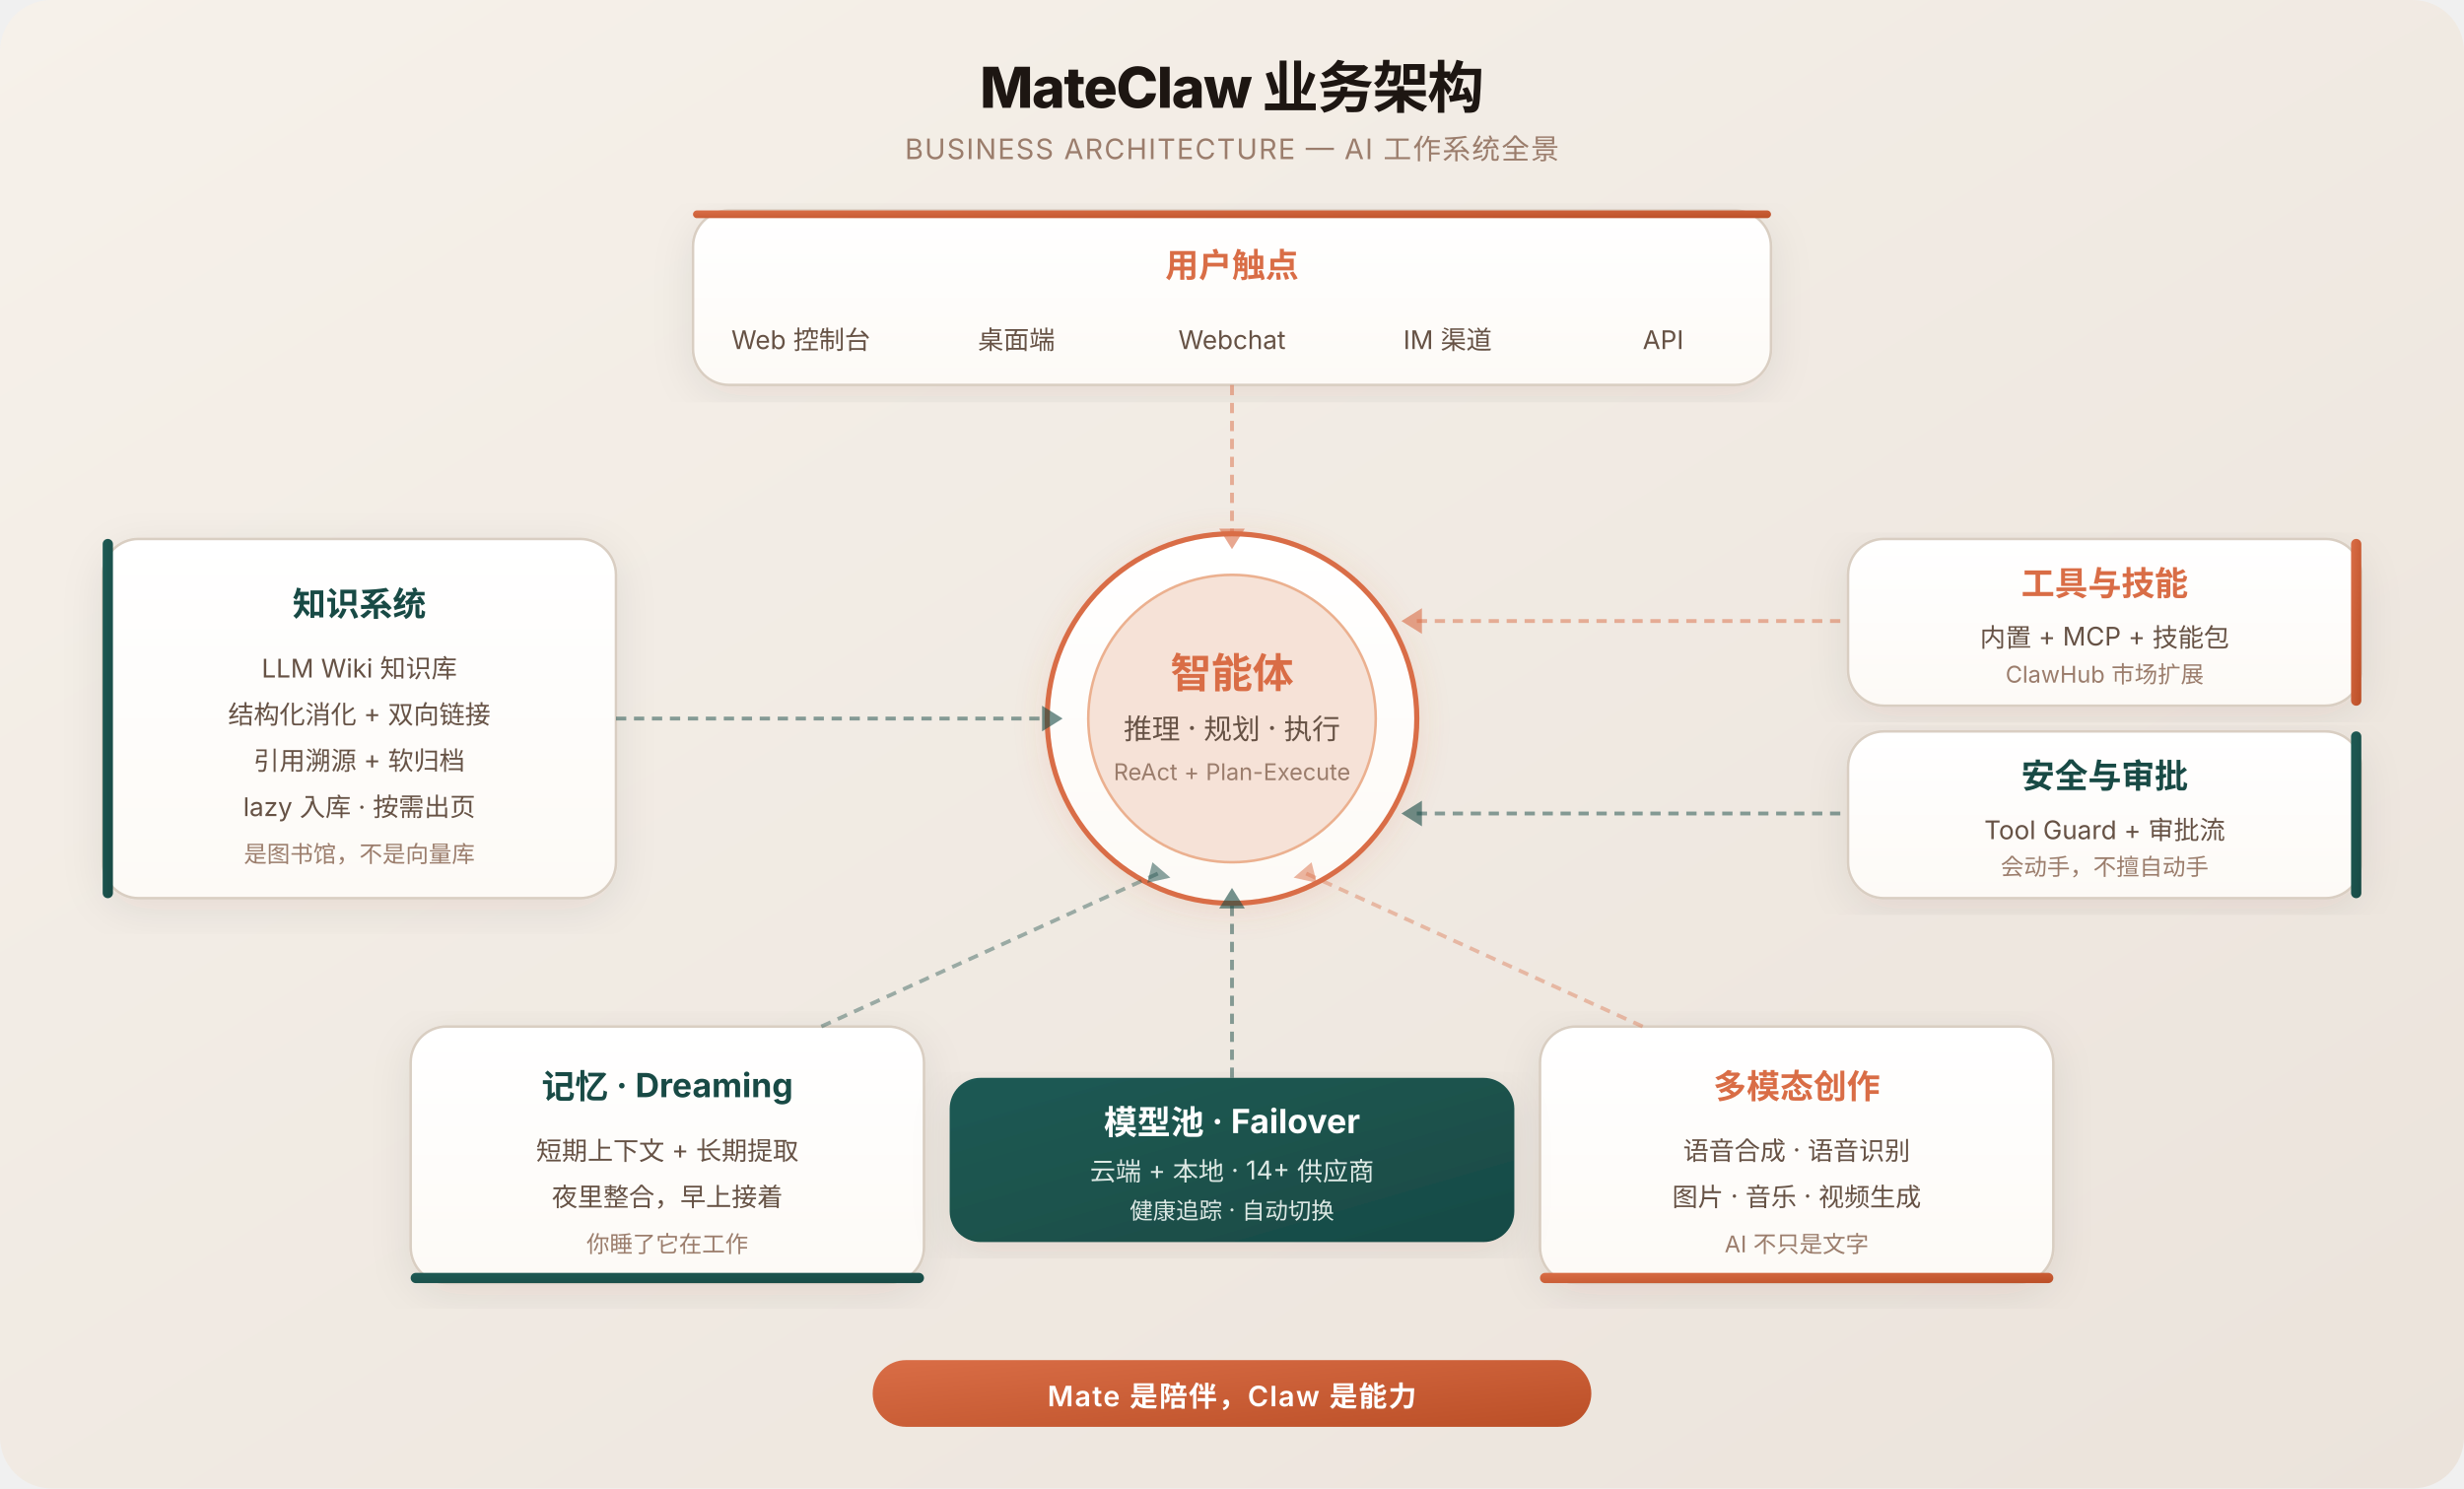
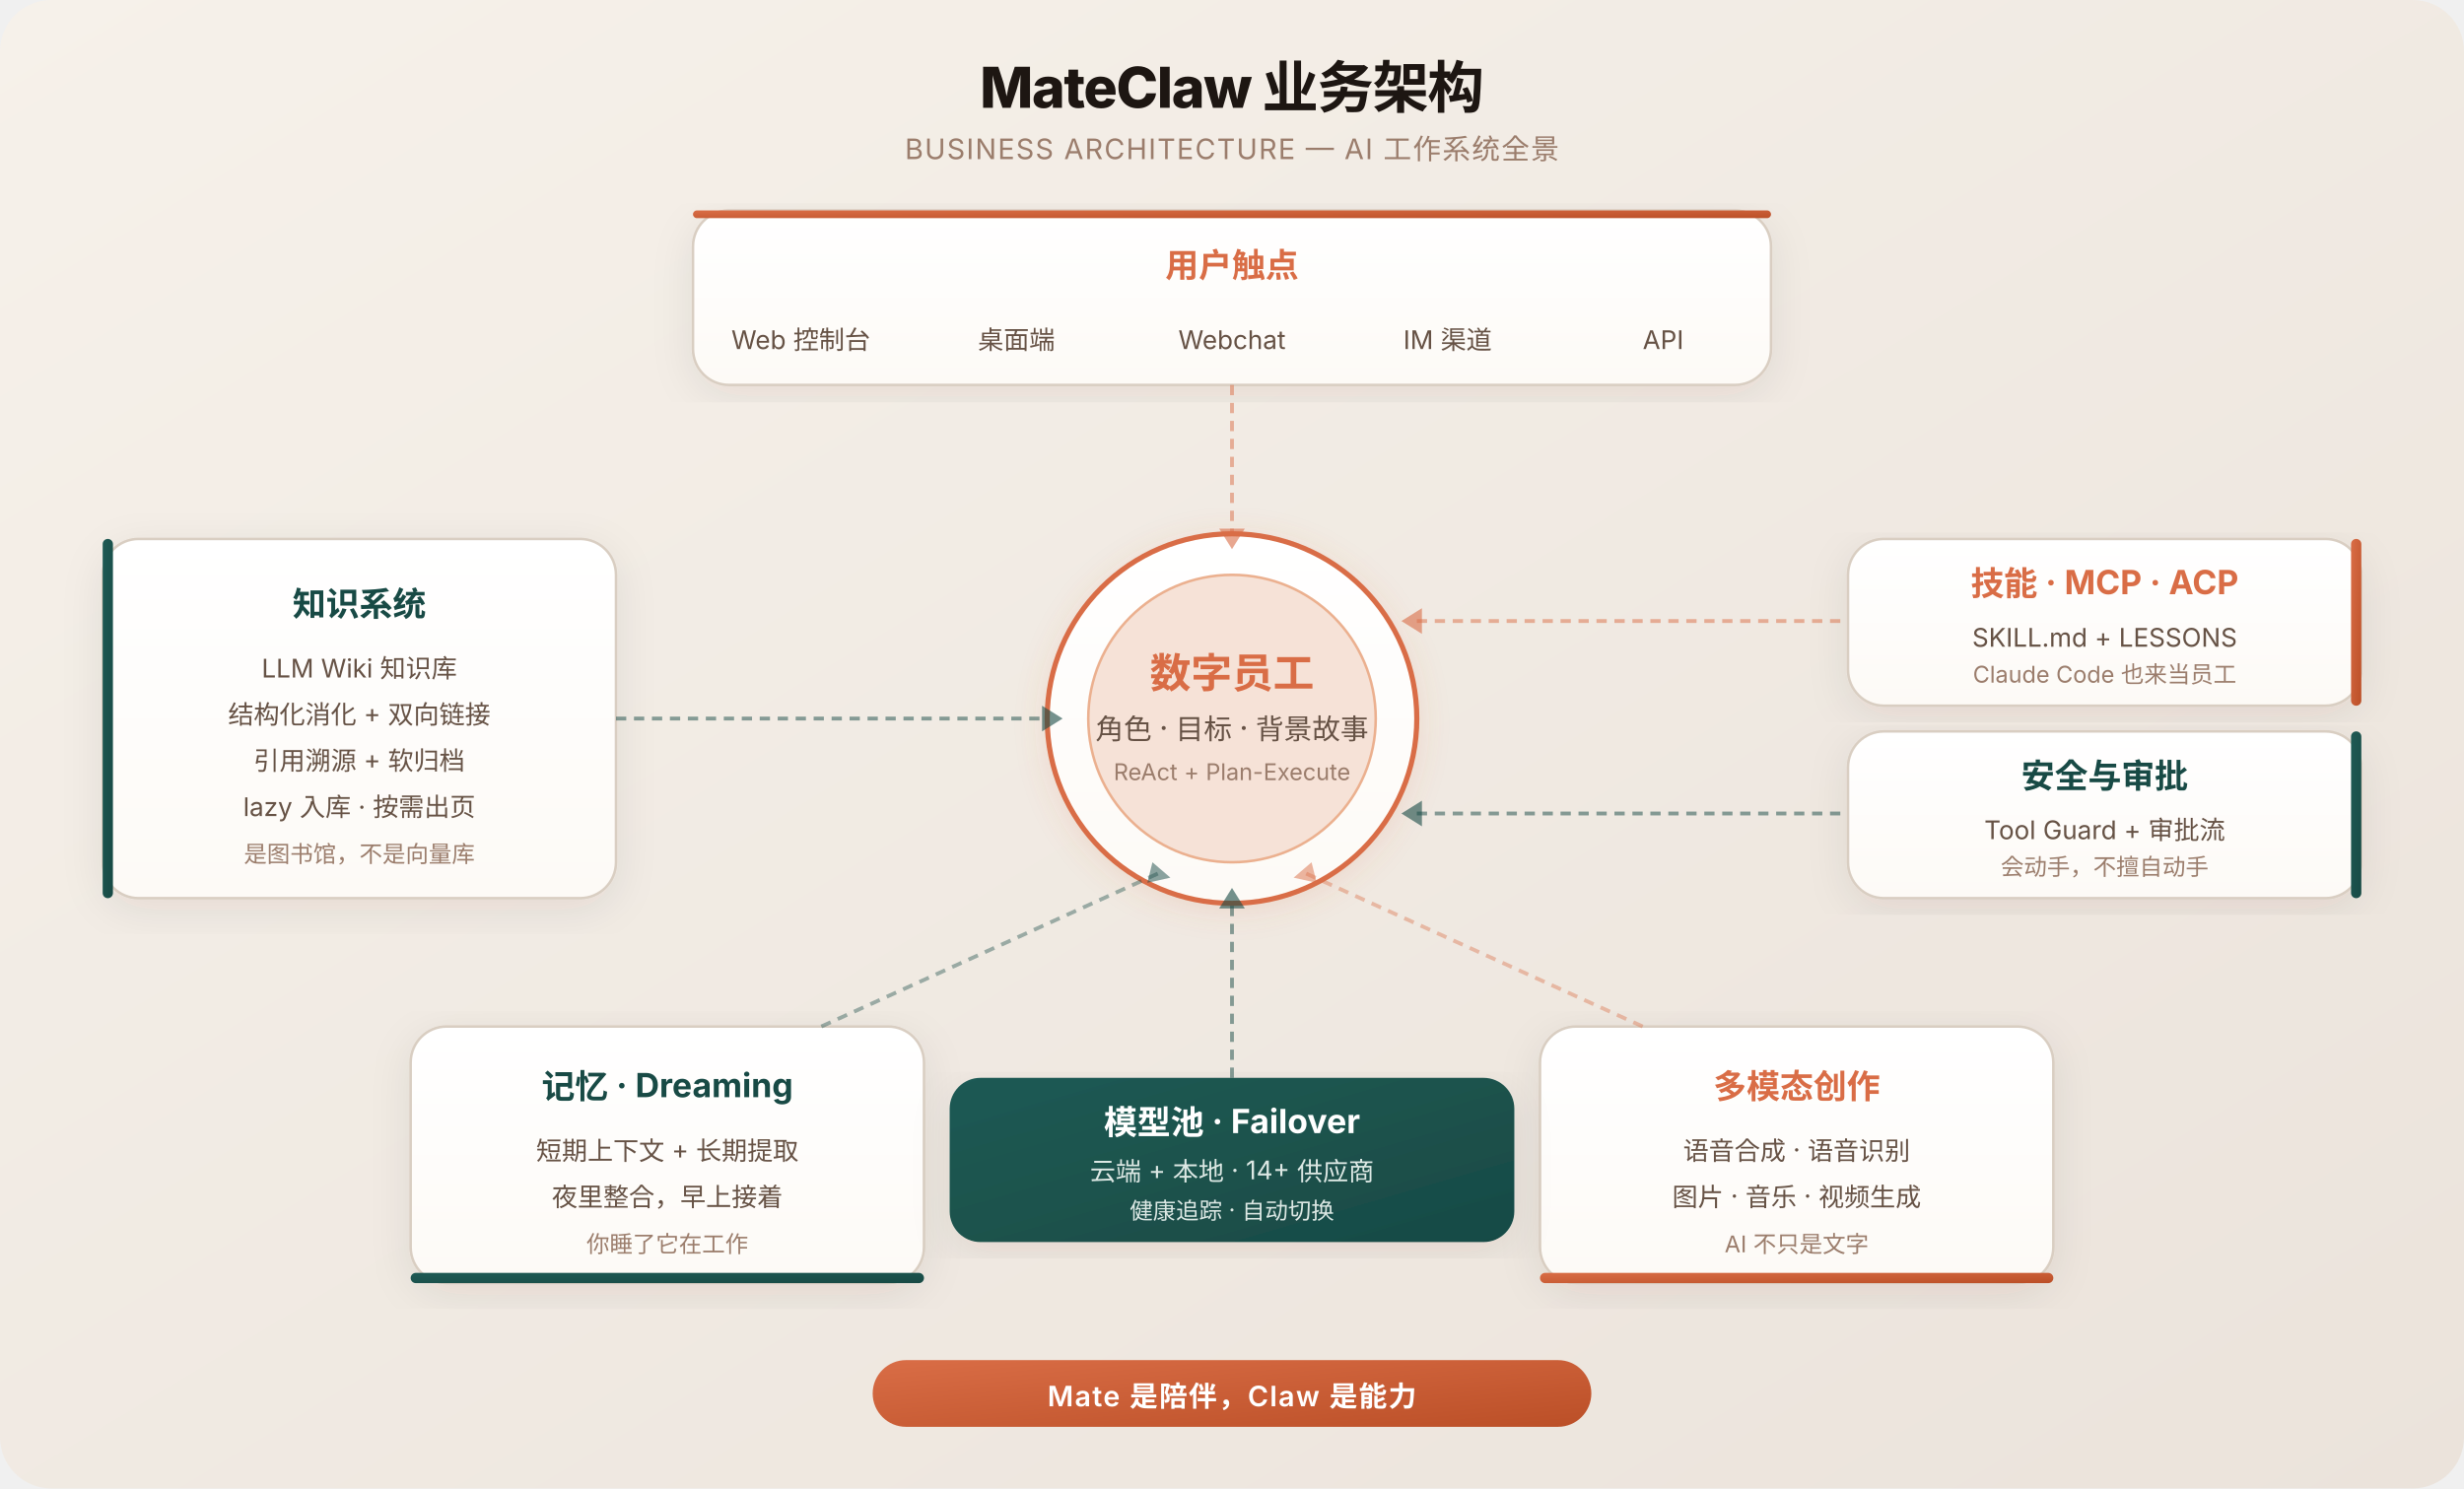
<svg xmlns="http://www.w3.org/2000/svg" viewBox="0 0 960 580" font-family="'Inter','PingFang SC','Microsoft YaHei',sans-serif">
  <defs>
    <linearGradient id="bg" x1="0" y1="0" x2="1" y2="1">
      <stop offset="0%" stop-color="#f6f1ea" />
      <stop offset="100%" stop-color="#ebe3db" />
    </linearGradient>
    <linearGradient id="primary" x1="0" y1="0" x2="1" y2="1">
      <stop offset="0%" stop-color="#d96d46" />
      <stop offset="100%" stop-color="#bb4f27" />
    </linearGradient>
    <linearGradient id="accent" x1="0" y1="0" x2="1" y2="1">
      <stop offset="0%" stop-color="#1e5a54" />
      <stop offset="100%" stop-color="#184a45" />
    </linearGradient>
    <linearGradient id="warm" x1="0" y1="0" x2="0" y2="1">
      <stop offset="0%" stop-color="#ffffff" />
      <stop offset="100%" stop-color="#fdfaf6" />
    </linearGradient>
    <filter id="shadow">
      <feDropShadow dx="0" dy="4" stdDeviation="8" flood-color="#3a2013" flood-opacity="0.08" />
    </filter>
    <filter id="glow">
      <feDropShadow dx="0" dy="2" stdDeviation="6" flood-color="#d96d46" flood-opacity="0.15" />
    </filter>
  </defs>
  <rect width="960" height="580" rx="20" fill="url(#bg)" />
  <text x="480" y="42" text-anchor="middle" font-size="22" font-weight="800" fill="#1d1612" letter-spacing="-0.5">MateClaw 业务架构</text>
  <text x="480" y="62" text-anchor="middle" font-size="11" fill="#9b7d6c" letter-spacing="0.5">BUSINESS ARCHITECTURE — AI 工作系统全景</text>
  <circle cx="480" cy="280" r="72" fill="url(#warm)" stroke="#d96d46" stroke-width="2" filter="url(#glow)" />
  <circle cx="480" cy="280" r="56" fill="#f6e2d7" stroke="#ebb08f" stroke-width="1" />
-   <text x="480" y="268" text-anchor="middle" font-size="16" font-weight="800" fill="#d96d46">智能体</text>
-   <text x="480" y="288" text-anchor="middle" font-size="11" font-weight="500" fill="#665245">推理 · 规划 · 执行</text>
+   <text x="480" y="268" text-anchor="middle" font-size="16" font-weight="800" fill="#d96d46">数字员工</text>
+   <text x="480" y="288" text-anchor="middle" font-size="11" font-weight="500" fill="#665245">角色 · 目标 · 背景故事</text>
  <text x="480" y="304" text-anchor="middle" font-size="9" fill="#9b7d6c">ReAct + Plan-Execute</text>
  <rect x="270" y="82" width="420" height="68" rx="14" fill="url(#warm)" stroke="#d9cec2" stroke-width="1" filter="url(#shadow)" />
  <rect x="270" y="82" width="420" height="3" rx="1.5" fill="url(#primary)" />
  <text x="480" y="108" text-anchor="middle" font-size="13" font-weight="700" fill="#d96d46">用户触点</text>
  <text x="312" y="136" text-anchor="middle" font-size="10" fill="#665245">Web 控制台</text>
  <text x="396" y="136" text-anchor="middle" font-size="10" fill="#665245">桌面端</text>
  <text x="480" y="136" text-anchor="middle" font-size="10" fill="#665245">Webchat</text>
  <text x="564" y="136" text-anchor="middle" font-size="10" fill="#665245">IM 渠道</text>
  <text x="648" y="136" text-anchor="middle" font-size="10" fill="#665245">API</text>
  <line x1="480" y1="150" x2="480" y2="208" stroke="#d96d46" stroke-width="1.5" stroke-dasharray="4,3" opacity="0.5" />
  <polygon points="475,206 480,214 485,206" fill="#d96d46" opacity="0.6" />
  <rect x="40" y="210" width="200" height="140" rx="14" fill="url(#warm)" stroke="#d9cec2" stroke-width="1" filter="url(#shadow)" />
  <rect x="40" y="210" width="4" height="140" rx="2" fill="url(#accent)" />
  <text x="140" y="240" text-anchor="middle" font-size="13" font-weight="700" fill="#184a45">知识系统</text>
  <text x="140" y="264" text-anchor="middle" font-size="10" fill="#665245">LLM Wiki 知识库</text>
  <text x="140" y="282" text-anchor="middle" font-size="10" fill="#665245">结构化消化 + 双向链接</text>
  <text x="140" y="300" text-anchor="middle" font-size="10" fill="#665245">引用溯源 + 软归档</text>
  <text x="140" y="318" text-anchor="middle" font-size="10" fill="#665245">lazy 入库 · 按需出页</text>
  <text x="140" y="336" text-anchor="middle" font-size="9" fill="#9b7d6c">是图书馆，不是向量库</text>
  <line x1="240" y1="280" x2="408" y2="280" stroke="#184a45" stroke-width="1.5" stroke-dasharray="4,3" opacity="0.5" />
  <polygon points="406,275 414,280 406,285" fill="#184a45" opacity="0.6" />
  <rect x="720" y="210" width="200" height="65" rx="14" fill="url(#warm)" stroke="#d9cec2" stroke-width="1" filter="url(#shadow)" />
  <rect x="916" y="210" width="4" height="65" rx="2" fill="url(#primary)" />
-   <text x="820" y="232" text-anchor="middle" font-size="13" font-weight="700" fill="#d96d46">工具与技能</text>
-   <text x="820" y="252" text-anchor="middle" font-size="10" fill="#665245">内置 + MCP + 技能包</text>
-   <text x="820" y="266" text-anchor="middle" font-size="9" fill="#9b7d6c">ClawHub 市场扩展</text>
+   <text x="820" y="232" text-anchor="middle" font-size="13" font-weight="700" fill="#d96d46">技能 · MCP · ACP</text>
+   <text x="820" y="252" text-anchor="middle" font-size="10" fill="#665245">SKILL.md + LESSONS</text>
+   <text x="820" y="266" text-anchor="middle" font-size="9" fill="#9b7d6c">Claude Code 也来当员工</text>
  <line x1="552" y1="242" x2="720" y2="242" stroke="#d96d46" stroke-width="1.5" stroke-dasharray="4,3" opacity="0.5" />
  <polygon points="554,237 546,242 554,247" fill="#d96d46" opacity="0.6" />
  <rect x="720" y="285" width="200" height="65" rx="14" fill="url(#warm)" stroke="#d9cec2" stroke-width="1" filter="url(#shadow)" />
  <rect x="916" y="285" width="4" height="65" rx="2" fill="url(#accent)" />
  <text x="820" y="307" text-anchor="middle" font-size="13" font-weight="700" fill="#184a45">安全与审批</text>
  <text x="820" y="327" text-anchor="middle" font-size="10" fill="#665245">Tool Guard + 审批流</text>
  <text x="820" y="341" text-anchor="middle" font-size="9" fill="#9b7d6c">会动手，不擅自动手</text>
  <line x1="552" y1="317" x2="720" y2="317" stroke="#184a45" stroke-width="1.5" stroke-dasharray="4,3" opacity="0.5" />
  <polygon points="554,312 546,317 554,322" fill="#184a45" opacity="0.6" />
  <rect x="160" y="400" width="200" height="100" rx="14" fill="url(#warm)" stroke="#d9cec2" stroke-width="1" filter="url(#shadow)" />
  <rect x="160" y="496" width="200" height="4" rx="2" fill="url(#accent)" />
  <text x="260" y="428" text-anchor="middle" font-size="13" font-weight="700" fill="#184a45">记忆 · Dreaming</text>
  <text x="260" y="452" text-anchor="middle" font-size="10" fill="#665245">短期上下文 + 长期提取</text>
  <text x="260" y="470" text-anchor="middle" font-size="10" fill="#665245">夜里整合，早上接着</text>
  <text x="260" y="488" text-anchor="middle" font-size="9" fill="#9b7d6c">你睡了它在工作</text>
  <line x1="320" y1="400" x2="452" y2="340" stroke="#184a45" stroke-width="1.5" stroke-dasharray="4,3" opacity="0.4" />
  <polygon points="449,336 456,342 447,344" fill="#184a45" opacity="0.5" />
  <rect x="600" y="400" width="200" height="100" rx="14" fill="url(#warm)" stroke="#d9cec2" stroke-width="1" filter="url(#shadow)" />
  <rect x="600" y="496" width="200" height="4" rx="2" fill="url(#primary)" />
  <text x="700" y="428" text-anchor="middle" font-size="13" font-weight="700" fill="#d96d46">多模态创作</text>
  <text x="700" y="452" text-anchor="middle" font-size="10" fill="#665245">语音合成 · 语音识别</text>
  <text x="700" y="470" text-anchor="middle" font-size="10" fill="#665245">图片 · 音乐 · 视频生成</text>
  <text x="700" y="488" text-anchor="middle" font-size="9" fill="#9b7d6c">AI 不只是文字</text>
  <line x1="640" y1="400" x2="508" y2="340" stroke="#d96d46" stroke-width="1.5" stroke-dasharray="4,3" opacity="0.4" />
  <polygon points="513,344 504,342 511,336" fill="#d96d46" opacity="0.5" />
  <rect x="370" y="420" width="220" height="64" rx="12" fill="url(#accent)" filter="url(#shadow)" />
  <text x="480" y="442" text-anchor="middle" font-size="13" font-weight="700" fill="#ffffff">模型池 · Failover</text>
  <text x="480" y="460" text-anchor="middle" font-size="10" fill="#dce8e4">云端 + 本地 · 14+ 供应商</text>
  <text x="480" y="475" text-anchor="middle" font-size="9" fill="#dce8e4">健康追踪 · 自动切换</text>
  <line x1="480" y1="420" x2="480" y2="352" stroke="#184a45" stroke-width="1.5" stroke-dasharray="4,3" opacity="0.5" />
  <polygon points="475,354 480,346 485,354" fill="#184a45" opacity="0.6" />
  <rect x="340" y="530" width="280" height="26" rx="13" fill="url(#primary)" />
  <text x="480" y="548" text-anchor="middle" font-size="11" font-weight="600" fill="#fff" letter-spacing="0.5">Mate 是陪伴，Claw 是能力</text>
</svg>
